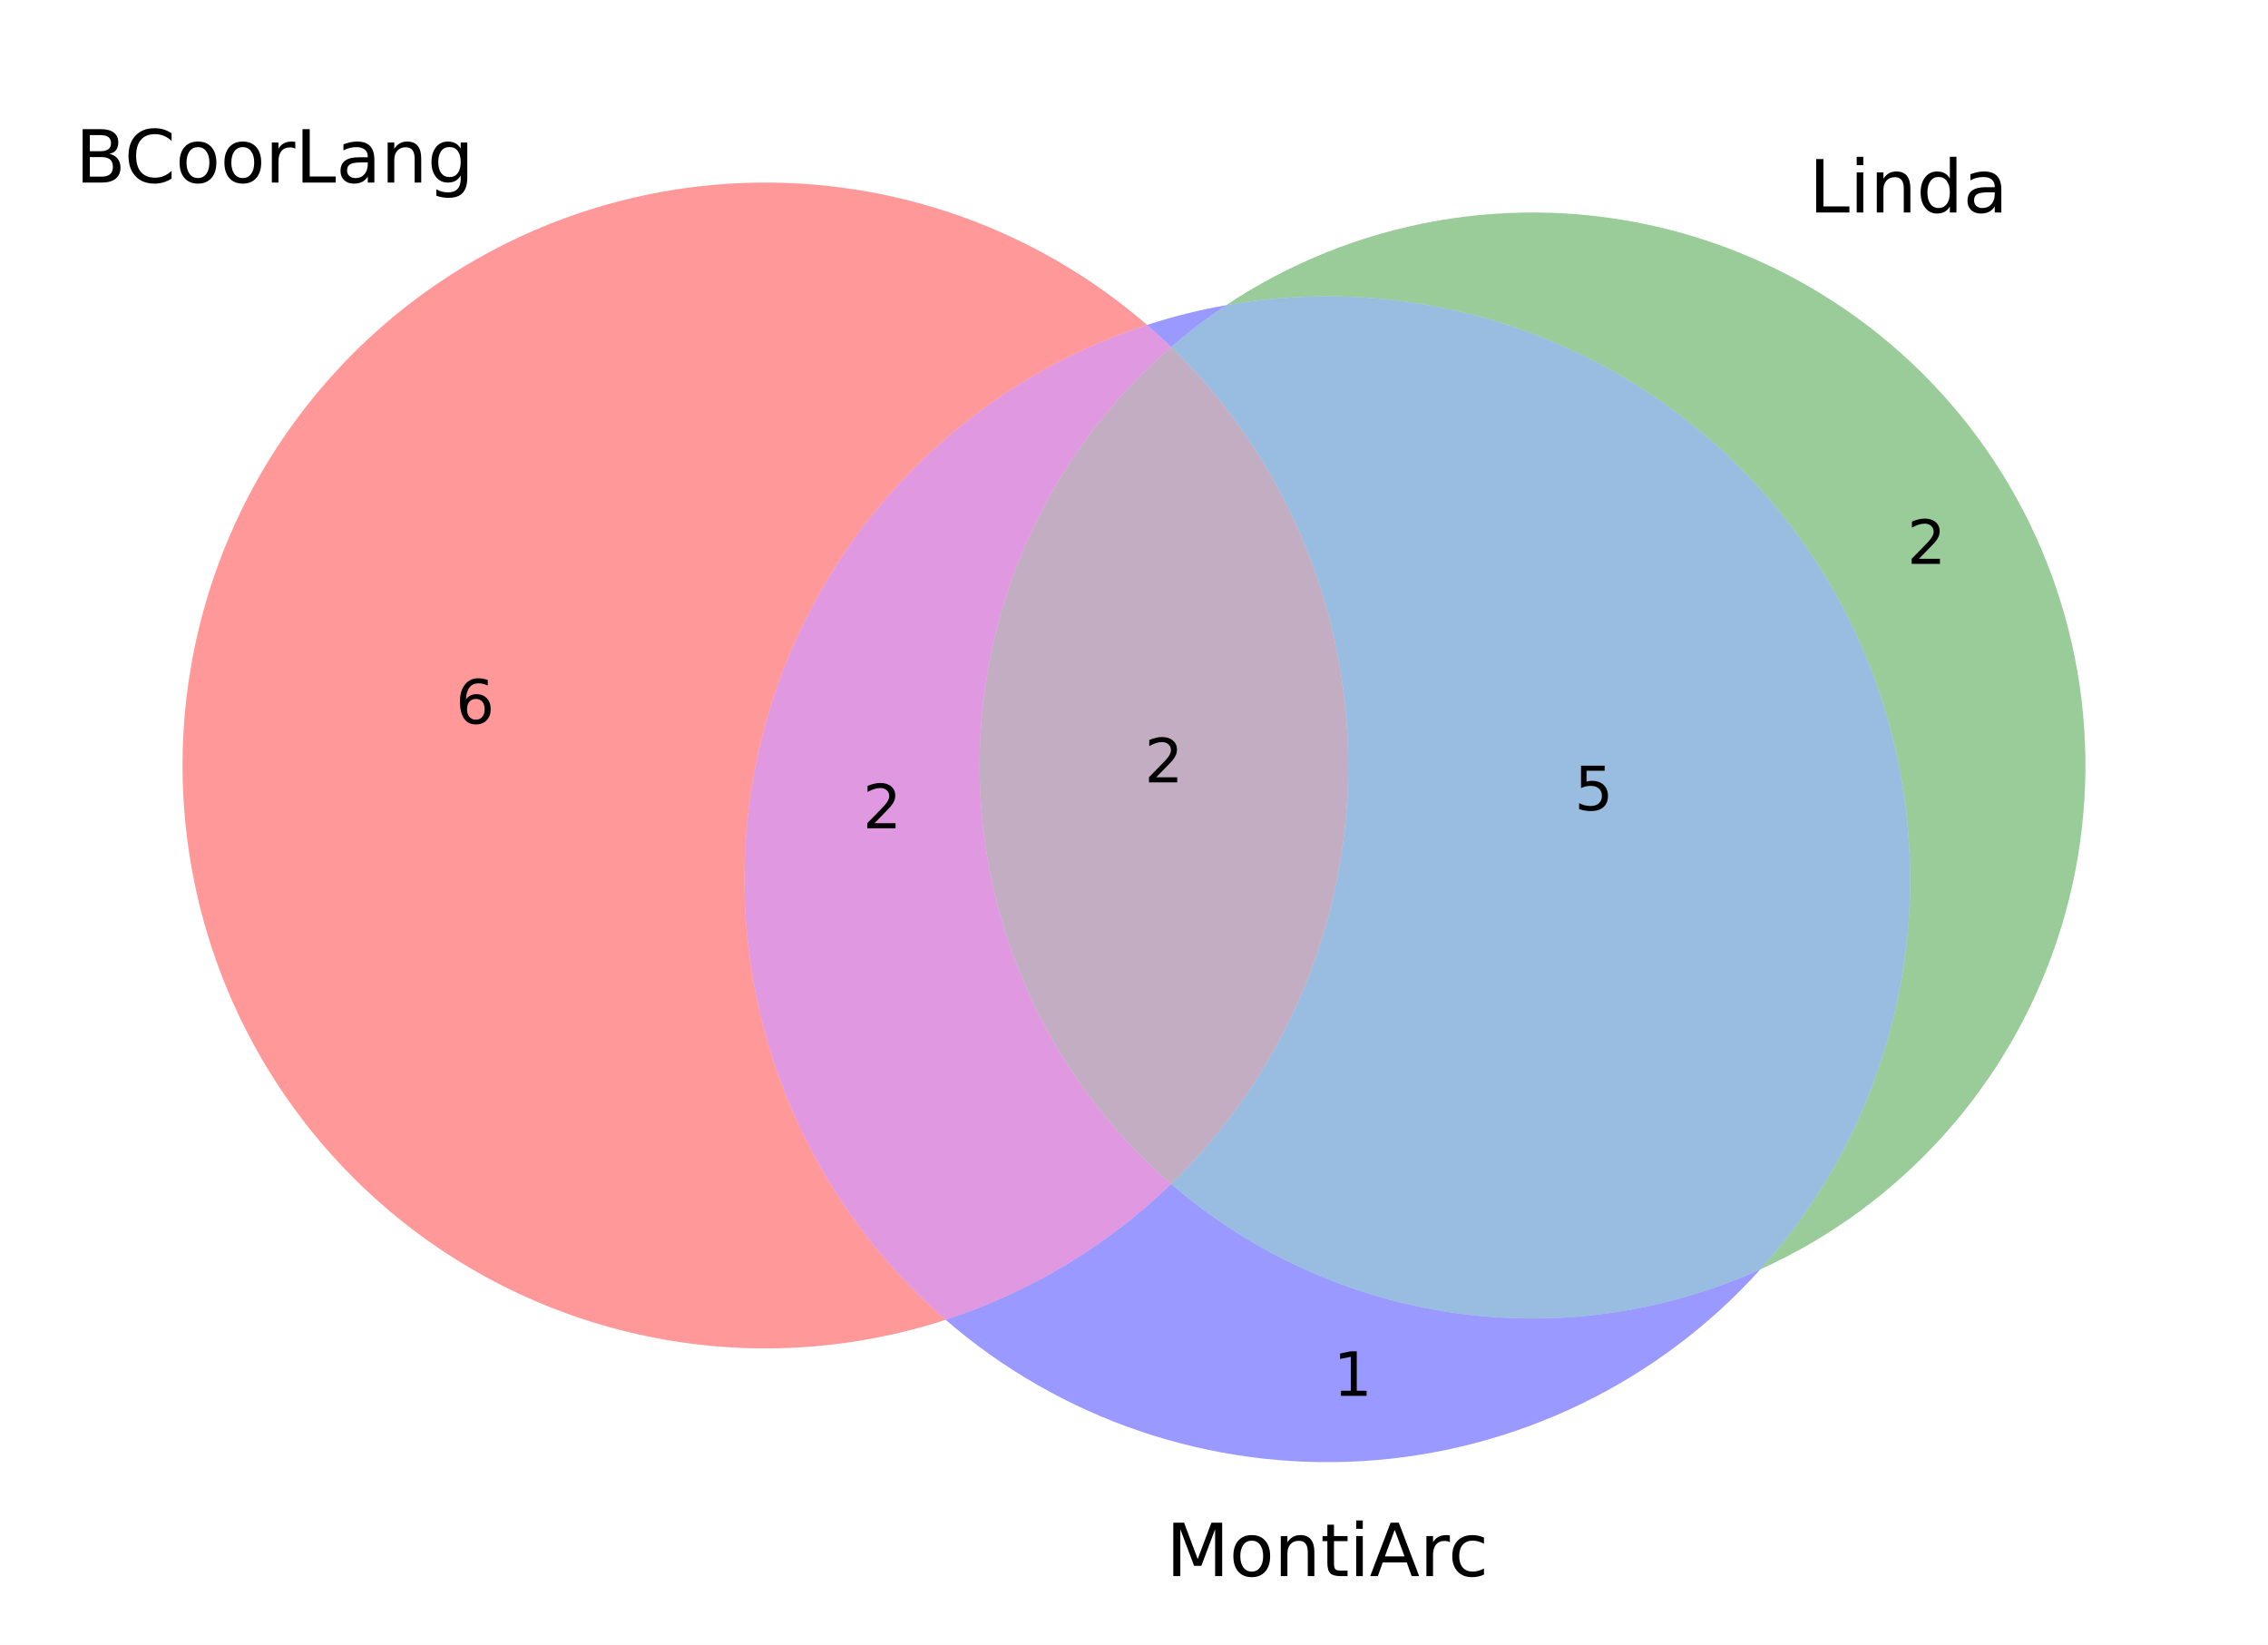
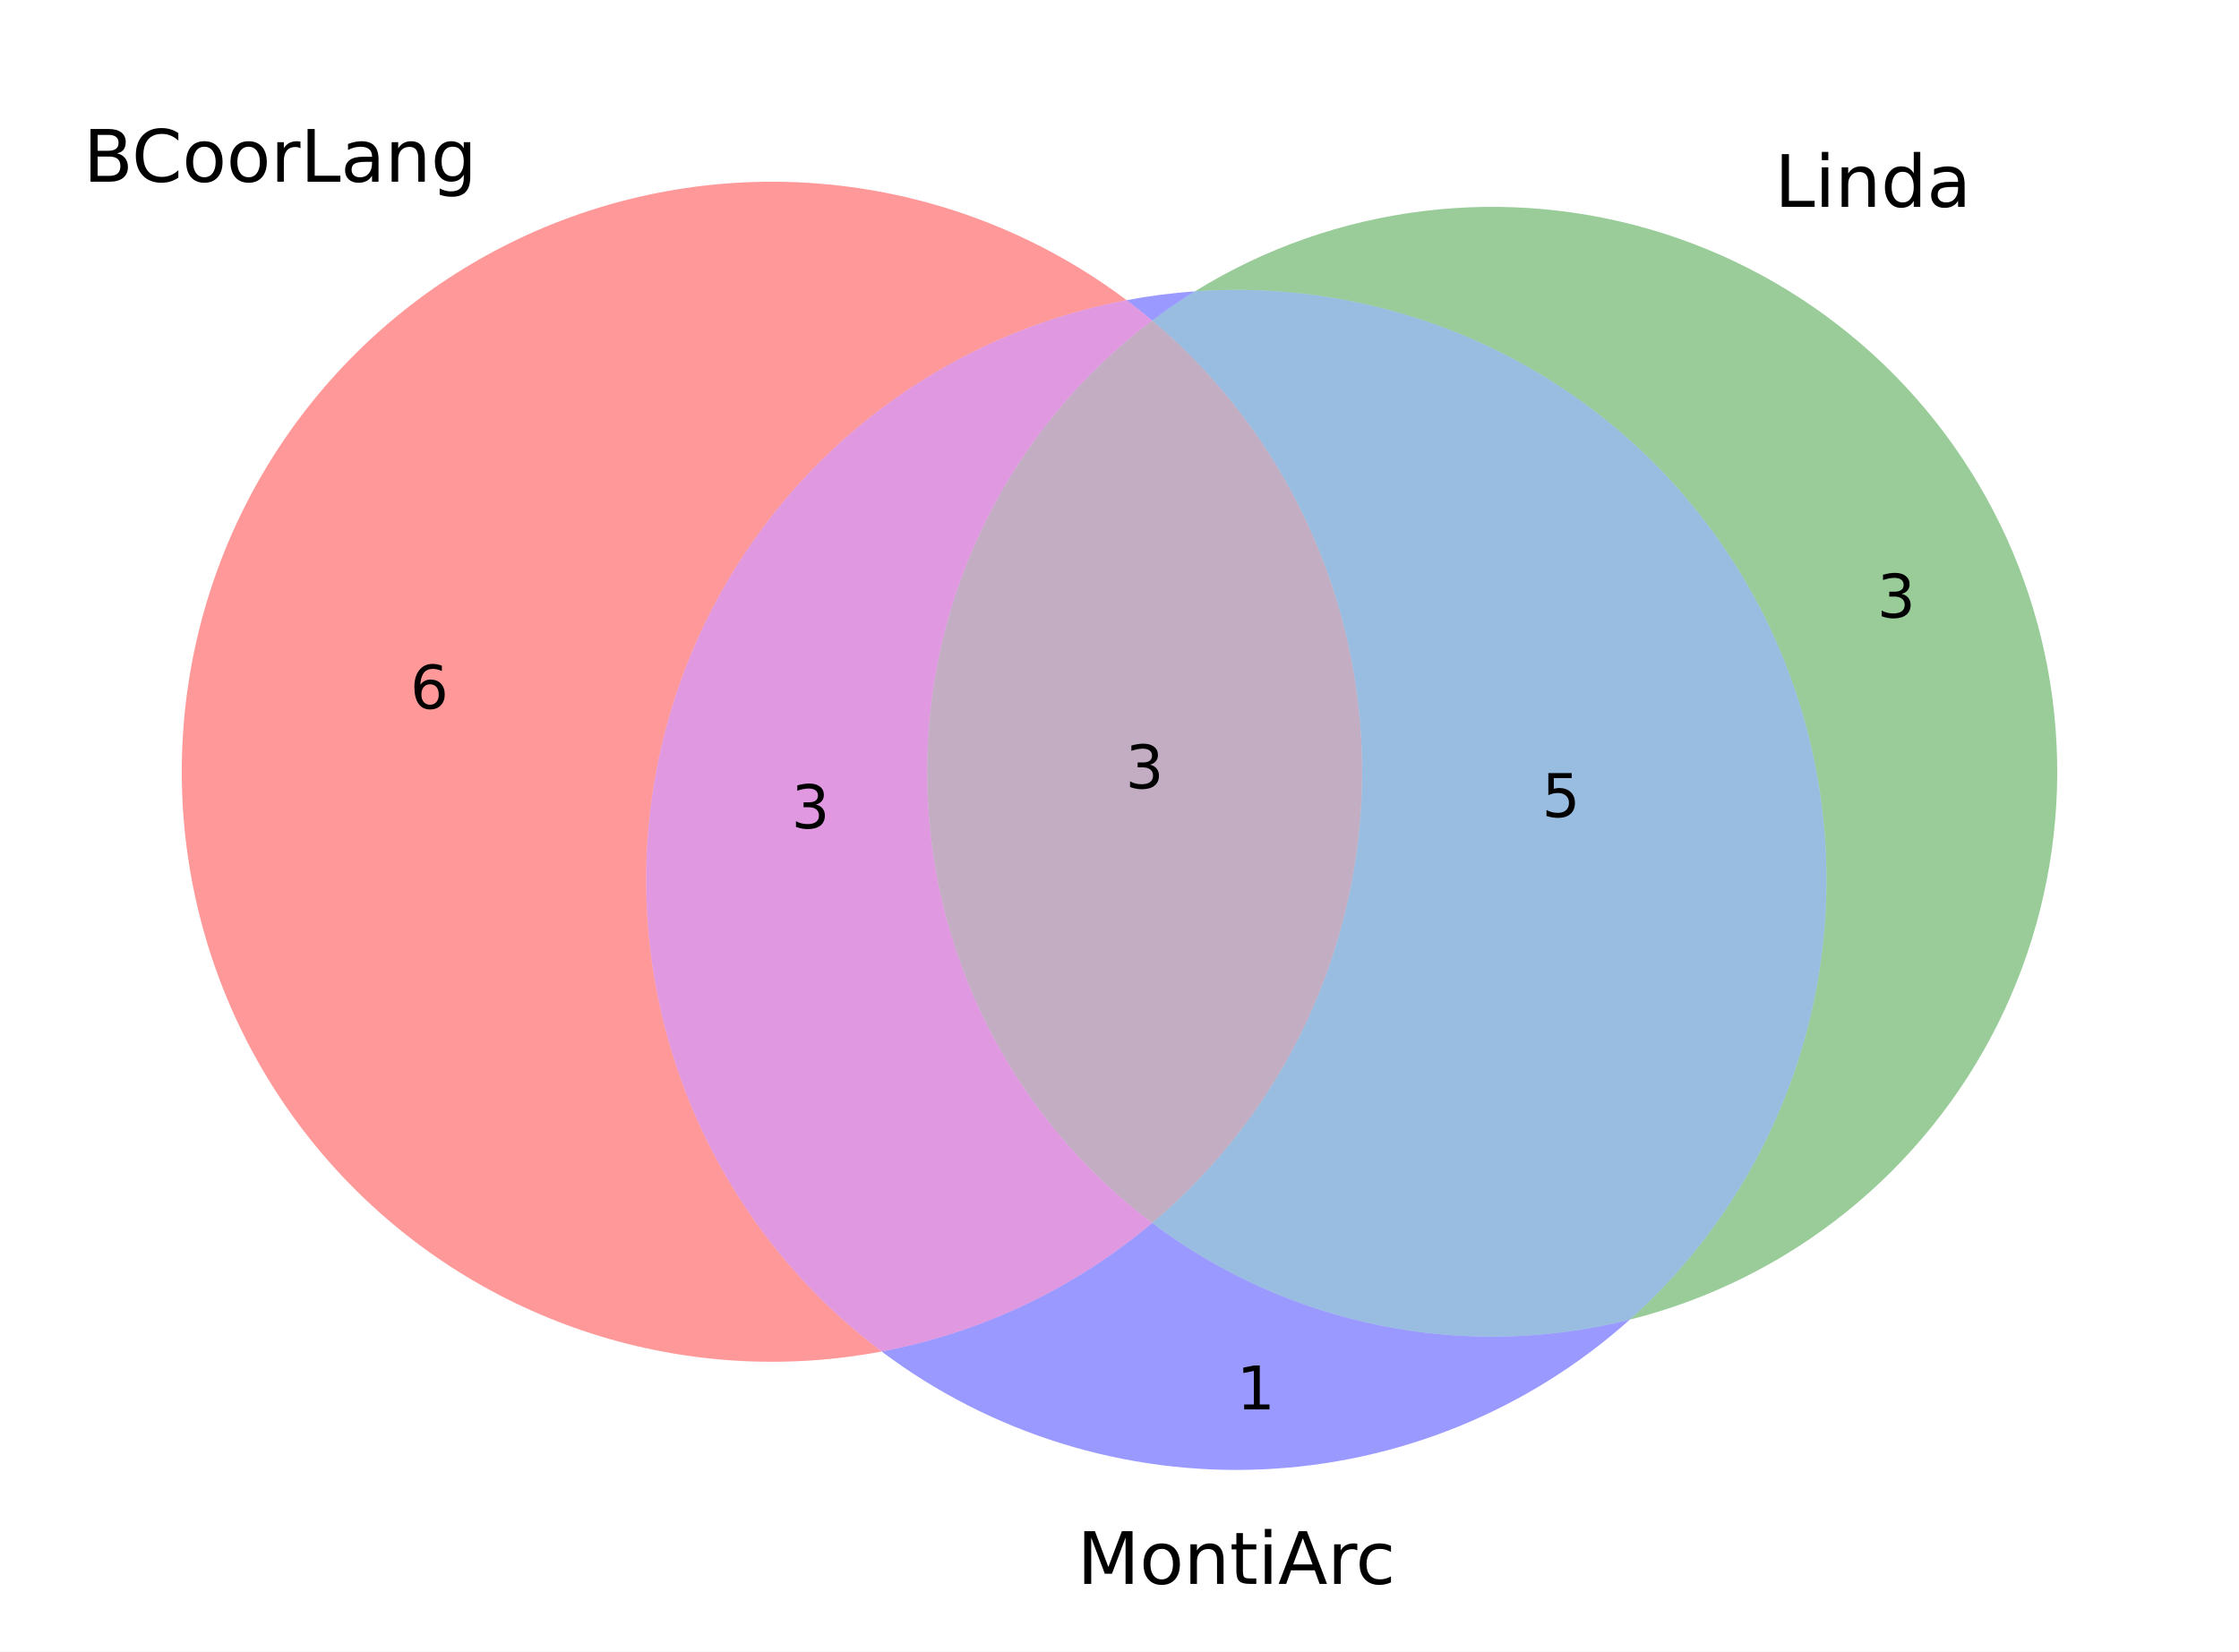
- <svg xmlns="http://www.w3.org/2000/svg" xmlns:xlink="http://www.w3.org/1999/xlink" width="371.52pt" height="269.383pt" viewBox="0 0 371.52 269.383" version="1.1">
+ <svg xmlns="http://www.w3.org/2000/svg" xmlns:xlink="http://www.w3.org/1999/xlink" width="371.52pt" height="274.125pt" viewBox="0 0 371.52 274.125" version="1.1">
  <defs>
    <style type="text/css">*{stroke-linejoin: round; stroke-linecap: butt}</style>
  </defs>
  <g id="figure_1">
    <g id="patch_1">
-       <path d="M 0 269.383  L 371.52 269.383  L 371.52 0  L 0 0  z " style="fill: #ffffff" />
+       <path d="M 0 274.125  L 371.52 274.125  L 371.52 0  L 0 0  z " style="fill: #ffffff" />
    </g>
    <g id="axes_1">
      <g id="patch_2">
-         <path d="M 187.892 53.218  C 175.284 42.295 160.03 34.864 143.657 31.67  C 127.284 28.476 110.356 29.628 94.567 35.011  C 78.778 40.394 64.671 49.823 53.66 62.353  C 42.648 74.884 35.11 90.085 31.801 106.435  C 28.491 122.786 29.524 139.721 34.796 155.548  C 40.068 171.375 49.398 185.547 61.851 196.646  C 74.304 207.746 89.452 215.39 105.778 218.815  C 122.105 222.239 139.047 221.325 154.911 216.164  C 142.131 205.092 132.519 190.82 127.062 174.816  C 121.606 158.811 120.498 141.64 123.852 125.067  C 127.207 108.494 134.905 93.106 146.156 80.483  C 157.407 67.86 171.812 58.449 187.892 53.218  " clip-path="url(#pecfa179389)" style="fill: #ff0000; opacity: 0.4" />
+         <path d="M 186.939 49.818  C 173.915 40.025 158.65 33.636 142.533 31.232  C 126.416 28.829 109.951 30.486 94.637 36.052  C 79.322 41.618 65.636 50.92 54.824 63.111  C 44.011 75.302 36.411 90.002 32.715 105.872  C 29.018 121.742 29.34 138.287 33.652 154.001  C 37.964 169.715 46.131 184.107 57.409 195.868  C 68.688 207.629 82.726 216.391 98.246 221.357  C 113.766 226.323 130.283 227.337 146.294 224.307  C 131.124 212.901 119.592 197.327 113.108 179.489  C 106.625 161.65 105.465 142.306 109.771 123.821  C 114.077 105.336 123.665 88.496 137.364 75.359  C 151.063 62.222 168.29 53.346 186.939 49.818  " clip-path="url(#p18f2feb464)" style="fill: #ff0000; opacity: 0.4" />
      </g>
      <g id="patch_3">
-         <path d="M 288.368 207.9  C 299.77 202.744 309.98 195.279 318.354 185.979  C 326.727 176.679 333.083 165.744 337.019 153.865  C 340.956 141.986 342.388 129.419 341.225 116.959  C 340.062 104.499 336.329 92.415 330.263 81.469  C 324.197 70.524 315.927 60.953 305.978 53.363  C 296.028 45.773 284.613 40.327 272.453 37.369  C 260.294 34.411 247.652 34.005 235.328 36.177  C 223.003 38.348 211.262 43.05 200.846 49.986  C 220.419 46.534 240.591 49.279 258.53 57.836  C 276.469 66.393 291.296 80.342 300.931 97.726  C 310.566 115.11 314.536 135.077 312.284 154.824  C 310.032 174.572 301.669 193.132 288.368 207.9  " clip-path="url(#pecfa179389)" style="fill: #008000; opacity: 0.4" />
+         <path d="M 270.434 219.023  C 283.555 215.728 295.808 209.633 306.351 201.156  C 316.894 192.679 325.478 182.021 331.513 169.913  C 337.547 157.806 340.891 144.535 341.313 131.014  C 341.735 117.493 339.226 104.039 333.958 91.579  C 328.691 79.119 320.788 67.945 310.795 58.827  C 300.801 49.709 288.952 42.861 276.063 38.755  C 263.173 34.648 249.546 33.379 236.12 35.036  C 222.694 36.692 209.784 41.235 198.28 48.351  C 218.645 46.92 238.956 51.893 256.357 62.569  C 273.758 73.246 287.392 89.101 295.342 107.905  C 303.291 126.708 305.165 147.536 300.7 167.456  C 296.235 187.377 285.65 205.412 270.434 219.023  " clip-path="url(#p18f2feb464)" style="fill: #008000; opacity: 0.4" />
      </g>
      <g id="patch_4">
-         <path d="M 187.892 53.218  C 188.566 53.802 189.232 54.396 189.889 54.999  C 190.547 55.601 191.196 56.213 191.836 56.834  C 193.265 55.6 194.731 54.411 196.234 53.269  C 197.737 52.127 199.275 51.032 200.846 49.986  C 198.652 50.373 196.473 50.836 194.312 51.375  C 192.151 51.915 190.01 52.529 187.892 53.218  M 154.911 216.164  C 173.8 232.53 198.382 240.841 223.327 239.297  C 248.273 237.752 271.641 226.472 288.368 207.9  C 272.622 215.022 255.162 217.49 238.059 215.013  C 220.956 212.535 204.914 205.213 191.836 193.917  C 186.628 198.967 180.86 203.408 174.646 207.152  C 168.431 210.896 161.81 213.92 154.911 216.164  " clip-path="url(#pecfa179389)" style="fill: #0000ff; opacity: 0.4" />
+         <path d="M 186.939 49.818  C 187.662 50.362 188.378 50.916 189.087 51.48  C 189.795 52.044 190.495 52.618 191.188 53.201  C 192.332 52.339 193.496 51.504 194.678 50.695  C 195.861 49.886 197.061 49.105 198.28 48.351  C 196.377 48.485 194.479 48.674 192.588 48.919  C 190.696 49.163 188.813 49.463 186.939 49.818  M 146.294 224.307  C 164.399 237.921 186.678 244.839 209.309 243.875  C 231.941 242.912 253.552 234.125 270.434 219.023  C 256.865 222.43 242.704 222.757 228.992 219.98  C 215.28 217.204 202.362 211.393 191.188 202.975  C 184.774 208.379 177.692 212.937 170.117 216.537  C 162.541 220.137 154.535 222.748 146.294 224.307  " clip-path="url(#p18f2feb464)" style="fill: #0000ff; opacity: 0.4" />
      </g>
      <g id="patch_5">
-         <path d="M 191.836 56.834  C 191.196 56.213 190.547 55.601 189.889 54.999  C 189.232 54.396 188.566 53.802 187.892 53.218  C 171.812 58.449 157.407 67.86 146.156 80.483  C 134.905 93.106 127.207 108.494 123.852 125.067  C 120.498 141.64 121.606 158.811 127.062 174.816  C 132.519 190.82 142.131 205.092 154.911 216.164  C 161.81 213.92 168.431 210.896 174.646 207.152  C 180.86 203.408 186.628 198.967 191.836 193.917  C 181.994 185.414 174.097 174.891 168.685 163.064  C 163.273 151.237 160.471 138.382 160.471 125.375  C 160.471 112.369 163.273 99.514 168.685 87.687  C 174.097 75.86 181.994 65.337 191.836 56.834  " clip-path="url(#pecfa179389)" style="fill: #b200b2; opacity: 0.4" />
+         <path d="M 191.188 53.201  C 190.495 52.618 189.795 52.044 189.087 51.48  C 188.378 50.916 187.662 50.362 186.939 49.818  C 168.29 53.346 151.063 62.222 137.364 75.359  C 123.665 88.496 114.077 105.336 109.771 123.821  C 105.465 142.306 106.625 161.65 113.108 179.489  C 119.592 197.327 131.124 212.901 146.294 224.307  C 154.535 222.748 162.541 220.137 170.117 216.537  C 177.692 212.937 184.774 208.379 191.188 202.975  C 179.589 194.238 170.178 182.924 163.697 169.929  C 157.217 156.934 153.843 142.609 153.843 128.088  C 153.843 113.567 157.217 99.242 163.697 86.247  C 170.178 73.252 179.589 61.938 191.188 53.201  " clip-path="url(#p18f2feb464)" style="fill: #b200b2; opacity: 0.4" />
      </g>
      <g id="patch_6">
-         <path d="M 191.836 193.917  C 204.914 205.213 220.956 212.535 238.059 215.013  C 255.162 217.49 272.622 215.022 288.368 207.9  C 301.669 193.132 310.032 174.572 312.284 154.824  C 314.536 135.077 310.566 115.11 300.931 97.726  C 291.296 80.342 276.469 66.393 258.53 57.836  C 240.591 49.279 220.419 46.534 200.846 49.986  C 199.275 51.032 197.737 52.127 196.234 53.269  C 194.731 54.411 193.265 55.6 191.836 56.834  C 201.015 65.734 208.313 76.388 213.296 88.161  C 218.279 99.935 220.848 112.591 220.848 125.375  C 220.848 138.16 218.279 150.816 213.296 162.589  C 208.313 174.363 201.015 185.017 191.836 193.917  " clip-path="url(#pecfa179389)" style="fill: #0059b2; opacity: 0.4" />
+         <path d="M 191.188 202.975  C 202.362 211.393 215.28 217.204 228.992 219.98  C 242.704 222.757 256.865 222.43 270.434 219.023  C 285.65 205.412 296.235 187.377 300.7 167.456  C 305.165 147.536 303.291 126.708 295.342 107.905  C 287.392 89.101 273.758 73.246 256.357 62.569  C 238.956 51.893 218.645 46.92 198.28 48.351  C 197.061 49.105 195.861 49.886 194.678 50.695  C 193.496 51.504 192.332 52.339 191.188 53.201  C 202.097 62.393 210.867 73.859 216.882 86.793  C 222.898 99.728 226.015 113.823 226.015 128.088  C 226.015 142.353 222.898 156.448 216.882 169.383  C 210.867 182.317 202.097 193.783 191.188 202.975  " clip-path="url(#p18f2feb464)" style="fill: #0059b2; opacity: 0.4" />
      </g>
      <g id="patch_7">
-         <path d="M 191.836 193.917  C 201.015 185.017 208.313 174.363 213.296 162.589  C 218.279 150.816 220.848 138.16 220.848 125.375  C 220.848 112.591 218.279 99.935 213.296 88.161  C 208.313 76.388 201.015 65.734 191.836 56.834  C 181.994 65.337 174.097 75.86 168.685 87.687  C 163.273 99.514 160.471 112.369 160.471 125.375  C 160.471 138.382 163.273 151.237 168.685 163.064  C 174.097 174.891 181.994 185.414 191.836 193.917  " clip-path="url(#pecfa179389)" style="fill: #663366; opacity: 0.4" />
+         <path d="M 191.188 202.975  C 202.097 193.783 210.867 182.317 216.882 169.383  C 222.898 156.448 226.015 142.353 226.015 128.088  C 226.015 113.823 222.898 99.728 216.882 86.793  C 210.867 73.859 202.097 62.393 191.188 53.201  C 179.589 61.938 170.178 73.252 163.697 86.247  C 157.217 99.242 153.843 113.567 153.843 128.088  C 153.843 142.609 157.217 156.934 163.697 169.929  C 170.178 182.924 179.589 194.238 191.188 202.975  " clip-path="url(#p18f2feb464)" style="fill: #663366; opacity: 0.4" />
      </g>
      <g id="text_1">
-         <g transform="translate(74.64531 118.5106) scale(0.1 -0.1)">
+         <g transform="translate(68.06154 117.606) scale(0.1 -0.1)">
          <defs>
            <path id="DejaVuSans-36" d="M 2113 2584  Q 1688 2584 1439 2293  Q 1191 2003 1191 1497  Q 1191 994 1439 701  Q 1688 409 2113 409  Q 2538 409 2786 701  Q 3034 994 3034 1497  Q 3034 2003 2786 2293  Q 2538 2584 2113 2584  z M 3366 4563  L 3366 3988  Q 3128 4100 2886 4159  Q 2644 4219 2406 4219  Q 1781 4219 1451 3797  Q 1122 3375 1075 2522  Q 1259 2794 1537 2939  Q 1816 3084 2150 3084  Q 2853 3084 3261 2657  Q 3669 2231 3669 1497  Q 3669 778 3244 343  Q 2819 -91 2113 -91  Q 1303 -91 875 529  Q 447 1150 447 2328  Q 447 3434 972 4092  Q 1497 4750 2381 4750  Q 2619 4750 2861 4703  Q 3103 4656 3366 4563  z " transform="scale(0.015625)" />
          </defs>
          <use xlink:href="#DejaVuSans-36" />
        </g>
      </g>
      <g id="text_2">
-         <g transform="translate(312.416 92.35695) scale(0.1 -0.1)">
+         <g transform="translate(311.4688 102.5011) scale(0.1 -0.1)">
          <defs>
-             <path id="DejaVuSans-32" d="M 1228 531  L 3431 531  L 3431 0  L 469 0  L 469 531  Q 828 903 1448 1529  Q 2069 2156 2228 2338  Q 2531 2678 2651 2914  Q 2772 3150 2772 3378  Q 2772 3750 2511 3984  Q 2250 4219 1831 4219  Q 1534 4219 1204 4116  Q 875 4013 500 3803  L 500 4441  Q 881 4594 1212 4672  Q 1544 4750 1819 4750  Q 2544 4750 2975 4387  Q 3406 4025 3406 3419  Q 3406 3131 3298 2873  Q 3191 2616 2906 2266  Q 2828 2175 2409 1742  Q 1991 1309 1228 531  z " transform="scale(0.015625)" />
+             <path id="DejaVuSans-33" d="M 2597 2516  Q 3050 2419 3304 2112  Q 3559 1806 3559 1356  Q 3559 666 3084 287  Q 2609 -91 1734 -91  Q 1441 -91 1130 -33  Q 819 25 488 141  L 488 750  Q 750 597 1062 519  Q 1375 441 1716 441  Q 2309 441 2620 675  Q 2931 909 2931 1356  Q 2931 1769 2642 2001  Q 2353 2234 1838 2234  L 1294 2234  L 1294 2753  L 1863 2753  Q 2328 2753 2575 2939  Q 2822 3125 2822 3475  Q 2822 3834 2567 4026  Q 2313 4219 1838 4219  Q 1578 4219 1281 4162  Q 984 4106 628 3988  L 628 4550  Q 988 4650 1302 4700  Q 1616 4750 1894 4750  Q 2613 4750 3031 4423  Q 3450 4097 3450 3541  Q 3450 3153 3228 2886  Q 3006 2619 2597 2516  z " transform="scale(0.015625)" />
          </defs>
-           <use xlink:href="#DejaVuSans-32" />
+           <use xlink:href="#DejaVuSans-33" />
        </g>
      </g>
      <g id="text_3">
-         <g transform="translate(218.4222 228.6165) scale(0.1 -0.1)">
+         <g transform="translate(205.2059 233.9212) scale(0.1 -0.1)">
          <defs>
            <path id="DejaVuSans-31" d="M 794 531  L 1825 531  L 1825 4091  L 703 3866  L 703 4441  L 1819 4666  L 2450 4666  L 2450 531  L 3481 531  L 3481 0  L 794 0  L 794 531  z " transform="scale(0.015625)" />
          </defs>
          <use xlink:href="#DejaVuSans-31" />
        </g>
      </g>
      <g id="text_4">
-         <g transform="translate(141.3326 135.6556) scale(0.1 -0.1)">
-           <use xlink:href="#DejaVuSans-32" />
+         <g transform="translate(131.3139 137.4631) scale(0.1 -0.1)">
+           <use xlink:href="#DejaVuSans-33" />
        </g>
      </g>
      <g id="text_5">
-         <g transform="translate(257.9078 132.7003) scale(0.1 -0.1)">
+         <g transform="translate(255.8402 135.6001) scale(0.1 -0.1)">
          <defs>
            <path id="DejaVuSans-35" d="M 691 4666  L 3169 4666  L 3169 4134  L 1269 4134  L 1269 2991  Q 1406 3038 1543 3061  Q 1681 3084 1819 3084  Q 2600 3084 3056 2656  Q 3513 2228 3513 1497  Q 3513 744 3044 326  Q 2575 -91 1722 -91  Q 1428 -91 1123 -41  Q 819 9 494 109  L 494 744  Q 775 591 1075 516  Q 1375 441 1709 441  Q 2250 441 2565 725  Q 2881 1009 2881 1497  Q 2881 1984 2565 2268  Q 2250 2553 1709 2553  Q 1456 2553 1204 2497  Q 953 2441 691 2322  L 691 4666  z " transform="scale(0.015625)" />
          </defs>
          <use xlink:href="#DejaVuSans-35" />
        </g>
      </g>
      <g id="text_6">
-         <g transform="translate(187.4781 128.1348) scale(0.1 -0.1)">
-           <use xlink:href="#DejaVuSans-32" />
+         <g transform="translate(186.7478 130.8473) scale(0.1 -0.1)">
+           <use xlink:href="#DejaVuSans-33" />
        </g>
      </g>
      <g id="text_7">
-         <g transform="translate(12.35556 29.90324) scale(0.12 -0.12)">
+         <g transform="translate(13.84084 30.16123) scale(0.12 -0.12)">
          <defs>
            <path id="DejaVuSans-42" d="M 1259 2228  L 1259 519  L 2272 519  Q 2781 519 3026 730  Q 3272 941 3272 1375  Q 3272 1813 3026 2020  Q 2781 2228 2272 2228  L 1259 2228  z M 1259 4147  L 1259 2741  L 2194 2741  Q 2656 2741 2882 2914  Q 3109 3088 3109 3444  Q 3109 3797 2882 3972  Q 2656 4147 2194 4147  L 1259 4147  z M 628 4666  L 2241 4666  Q 2963 4666 3353 4366  Q 3744 4066 3744 3513  Q 3744 3084 3544 2831  Q 3344 2578 2956 2516  Q 3422 2416 3680 2098  Q 3938 1781 3938 1306  Q 3938 681 3513 340  Q 3088 0 2303 0  L 628 0  L 628 4666  z " transform="scale(0.015625)" />
            <path id="DejaVuSans-43" d="M 4122 4306  L 4122 3641  Q 3803 3938 3442 4084  Q 3081 4231 2675 4231  Q 1875 4231 1450 3742  Q 1025 3253 1025 2328  Q 1025 1406 1450 917  Q 1875 428 2675 428  Q 3081 428 3442 575  Q 3803 722 4122 1019  L 4122 359  Q 3791 134 3420 21  Q 3050 -91 2638 -91  Q 1578 -91 968 557  Q 359 1206 359 2328  Q 359 3453 968 4101  Q 1578 4750 2638 4750  Q 3056 4750 3426 4639  Q 3797 4528 4122 4306  z " transform="scale(0.015625)" />
            <path id="DejaVuSans-6f" d="M 1959 3097  Q 1497 3097 1228 2736  Q 959 2375 959 1747  Q 959 1119 1226 758  Q 1494 397 1959 397  Q 2419 397 2687 759  Q 2956 1122 2956 1747  Q 2956 2369 2687 2733  Q 2419 3097 1959 3097  z M 1959 3584  Q 2709 3584 3137 3096  Q 3566 2609 3566 1747  Q 3566 888 3137 398  Q 2709 -91 1959 -91  Q 1206 -91 779 398  Q 353 888 353 1747  Q 353 2609 779 3096  Q 1206 3584 1959 3584  z " transform="scale(0.015625)" />
            <path id="DejaVuSans-72" d="M 2631 2963  Q 2534 3019 2420 3045  Q 2306 3072 2169 3072  Q 1681 3072 1420 2755  Q 1159 2438 1159 1844  L 1159 0  L 581 0  L 581 3500  L 1159 3500  L 1159 2956  Q 1341 3275 1631 3429  Q 1922 3584 2338 3584  Q 2397 3584 2469 3576  Q 2541 3569 2628 3553  L 2631 2963  z " transform="scale(0.015625)" />
            <path id="DejaVuSans-4c" d="M 628 4666  L 1259 4666  L 1259 531  L 3531 531  L 3531 0  L 628 0  L 628 4666  z " transform="scale(0.015625)" />
            <path id="DejaVuSans-61" d="M 2194 1759  Q 1497 1759 1228 1600  Q 959 1441 959 1056  Q 959 750 1161 570  Q 1363 391 1709 391  Q 2188 391 2477 730  Q 2766 1069 2766 1631  L 2766 1759  L 2194 1759  z M 3341 1997  L 3341 0  L 2766 0  L 2766 531  Q 2569 213 2275 61  Q 1981 -91 1556 -91  Q 1019 -91 701 211  Q 384 513 384 1019  Q 384 1609 779 1909  Q 1175 2209 1959 2209  L 2766 2209  L 2766 2266  Q 2766 2663 2505 2880  Q 2244 3097 1772 3097  Q 1472 3097 1187 3025  Q 903 2953 641 2809  L 641 3341  Q 956 3463 1253 3523  Q 1550 3584 1831 3584  Q 2591 3584 2966 3190  Q 3341 2797 3341 1997  z " transform="scale(0.015625)" />
            <path id="DejaVuSans-6e" d="M 3513 2113  L 3513 0  L 2938 0  L 2938 2094  Q 2938 2591 2744 2837  Q 2550 3084 2163 3084  Q 1697 3084 1428 2787  Q 1159 2491 1159 1978  L 1159 0  L 581 0  L 581 3500  L 1159 3500  L 1159 2956  Q 1366 3272 1645 3428  Q 1925 3584 2291 3584  Q 2894 3584 3203 3211  Q 3513 2838 3513 2113  z " transform="scale(0.015625)" />
            <path id="DejaVuSans-67" d="M 2906 1791  Q 2906 2416 2648 2759  Q 2391 3103 1925 3103  Q 1463 3103 1205 2759  Q 947 2416 947 1791  Q 947 1169 1205 825  Q 1463 481 1925 481  Q 2391 481 2648 825  Q 2906 1169 2906 1791  z M 3481 434  Q 3481 -459 3084 -895  Q 2688 -1331 1869 -1331  Q 1566 -1331 1297 -1286  Q 1028 -1241 775 -1147  L 775 -588  Q 1028 -725 1275 -790  Q 1522 -856 1778 -856  Q 2344 -856 2625 -561  Q 2906 -266 2906 331  L 2906 616  Q 2728 306 2450 153  Q 2172 0 1784 0  Q 1141 0 747 490  Q 353 981 353 1791  Q 353 2603 747 3093  Q 1141 3584 1784 3584  Q 2172 3584 2450 3431  Q 2728 3278 2906 2969  L 2906 3500  L 3481 3500  L 3481 434  z " transform="scale(0.015625)" />
          </defs>
          <use xlink:href="#DejaVuSans-42" />
          <use xlink:href="#DejaVuSans-43" x="66.854" />
          <use xlink:href="#DejaVuSans-6f" x="136.678" />
          <use xlink:href="#DejaVuSans-6f" x="197.859" />
          <use xlink:href="#DejaVuSans-72" x="259.041" />
          <use xlink:href="#DejaVuSans-4c" x="300.154" />
          <use xlink:href="#DejaVuSans-61" x="355.867" />
          <use xlink:href="#DejaVuSans-6e" x="417.146" />
          <use xlink:href="#DejaVuSans-67" x="480.525" />
        </g>
      </g>
      <g id="text_8">
-         <g transform="translate(296.3303 34.80256) scale(0.12 -0.12)">
+         <g transform="translate(294.4799 34.33026) scale(0.12 -0.12)">
          <defs>
            <path id="DejaVuSans-69" d="M 603 3500  L 1178 3500  L 1178 0  L 603 0  L 603 3500  z M 603 4863  L 1178 4863  L 1178 4134  L 603 4134  L 603 4863  z " transform="scale(0.015625)" />
            <path id="DejaVuSans-64" d="M 2906 2969  L 2906 4863  L 3481 4863  L 3481 0  L 2906 0  L 2906 525  Q 2725 213 2448 61  Q 2172 -91 1784 -91  Q 1150 -91 751 415  Q 353 922 353 1747  Q 353 2572 751 3078  Q 1150 3584 1784 3584  Q 2172 3584 2448 3432  Q 2725 3281 2906 2969  z M 947 1747  Q 947 1113 1208 752  Q 1469 391 1925 391  Q 2381 391 2643 752  Q 2906 1113 2906 1747  Q 2906 2381 2643 2742  Q 2381 3103 1925 3103  Q 1469 3103 1208 2742  Q 947 2381 947 1747  z " transform="scale(0.015625)" />
          </defs>
          <use xlink:href="#DejaVuSans-4c" />
          <use xlink:href="#DejaVuSans-69" x="55.713" />
          <use xlink:href="#DejaVuSans-6e" x="83.496" />
          <use xlink:href="#DejaVuSans-64" x="146.875" />
          <use xlink:href="#DejaVuSans-61" x="210.352" />
        </g>
      </g>
      <g id="text_9">
-         <g transform="translate(191.0222 258.1446) scale(0.12 -0.12)">
+         <g transform="translate(178.7398 262.8748) scale(0.12 -0.12)">
          <defs>
            <path id="DejaVuSans-4d" d="M 628 4666  L 1569 4666  L 2759 1491  L 3956 4666  L 4897 4666  L 4897 0  L 4281 0  L 4281 4097  L 3078 897  L 2444 897  L 1241 4097  L 1241 0  L 628 0  L 628 4666  z " transform="scale(0.015625)" />
            <path id="DejaVuSans-74" d="M 1172 4494  L 1172 3500  L 2356 3500  L 2356 3053  L 1172 3053  L 1172 1153  Q 1172 725 1289 603  Q 1406 481 1766 481  L 2356 481  L 2356 0  L 1766 0  Q 1100 0 847 248  Q 594 497 594 1153  L 594 3053  L 172 3053  L 172 3500  L 594 3500  L 594 4494  L 1172 4494  z " transform="scale(0.015625)" />
            <path id="DejaVuSans-41" d="M 2188 4044  L 1331 1722  L 3047 1722  L 2188 4044  z M 1831 4666  L 2547 4666  L 4325 0  L 3669 0  L 3244 1197  L 1141 1197  L 716 0  L 50 0  L 1831 4666  z " transform="scale(0.015625)" />
            <path id="DejaVuSans-63" d="M 3122 3366  L 3122 2828  Q 2878 2963 2633 3030  Q 2388 3097 2138 3097  Q 1578 3097 1268 2742  Q 959 2388 959 1747  Q 959 1106 1268 751  Q 1578 397 2138 397  Q 2388 397 2633 464  Q 2878 531 3122 666  L 3122 134  Q 2881 22 2623 -34  Q 2366 -91 2075 -91  Q 1284 -91 818 406  Q 353 903 353 1747  Q 353 2603 823 3093  Q 1294 3584 2113 3584  Q 2378 3584 2631 3529  Q 2884 3475 3122 3366  z " transform="scale(0.015625)" />
          </defs>
          <use xlink:href="#DejaVuSans-4d" />
          <use xlink:href="#DejaVuSans-6f" x="86.279" />
          <use xlink:href="#DejaVuSans-6e" x="147.461" />
          <use xlink:href="#DejaVuSans-74" x="210.84" />
          <use xlink:href="#DejaVuSans-69" x="250.049" />
          <use xlink:href="#DejaVuSans-41" x="277.832" />
          <use xlink:href="#DejaVuSans-72" x="346.24" />
          <use xlink:href="#DejaVuSans-63" x="385.104" />
        </g>
      </g>
    </g>
  </g>
  <defs>
-     <clipPath id="pecfa179389">
-       <rect x="7.2" y="7.2" width="357.12" height="254.983" />
+     <clipPath id="p18f2feb464">
+       <rect x="7.2" y="7.2" width="357.12" height="259.725" />
    </clipPath>
  </defs>
</svg>
